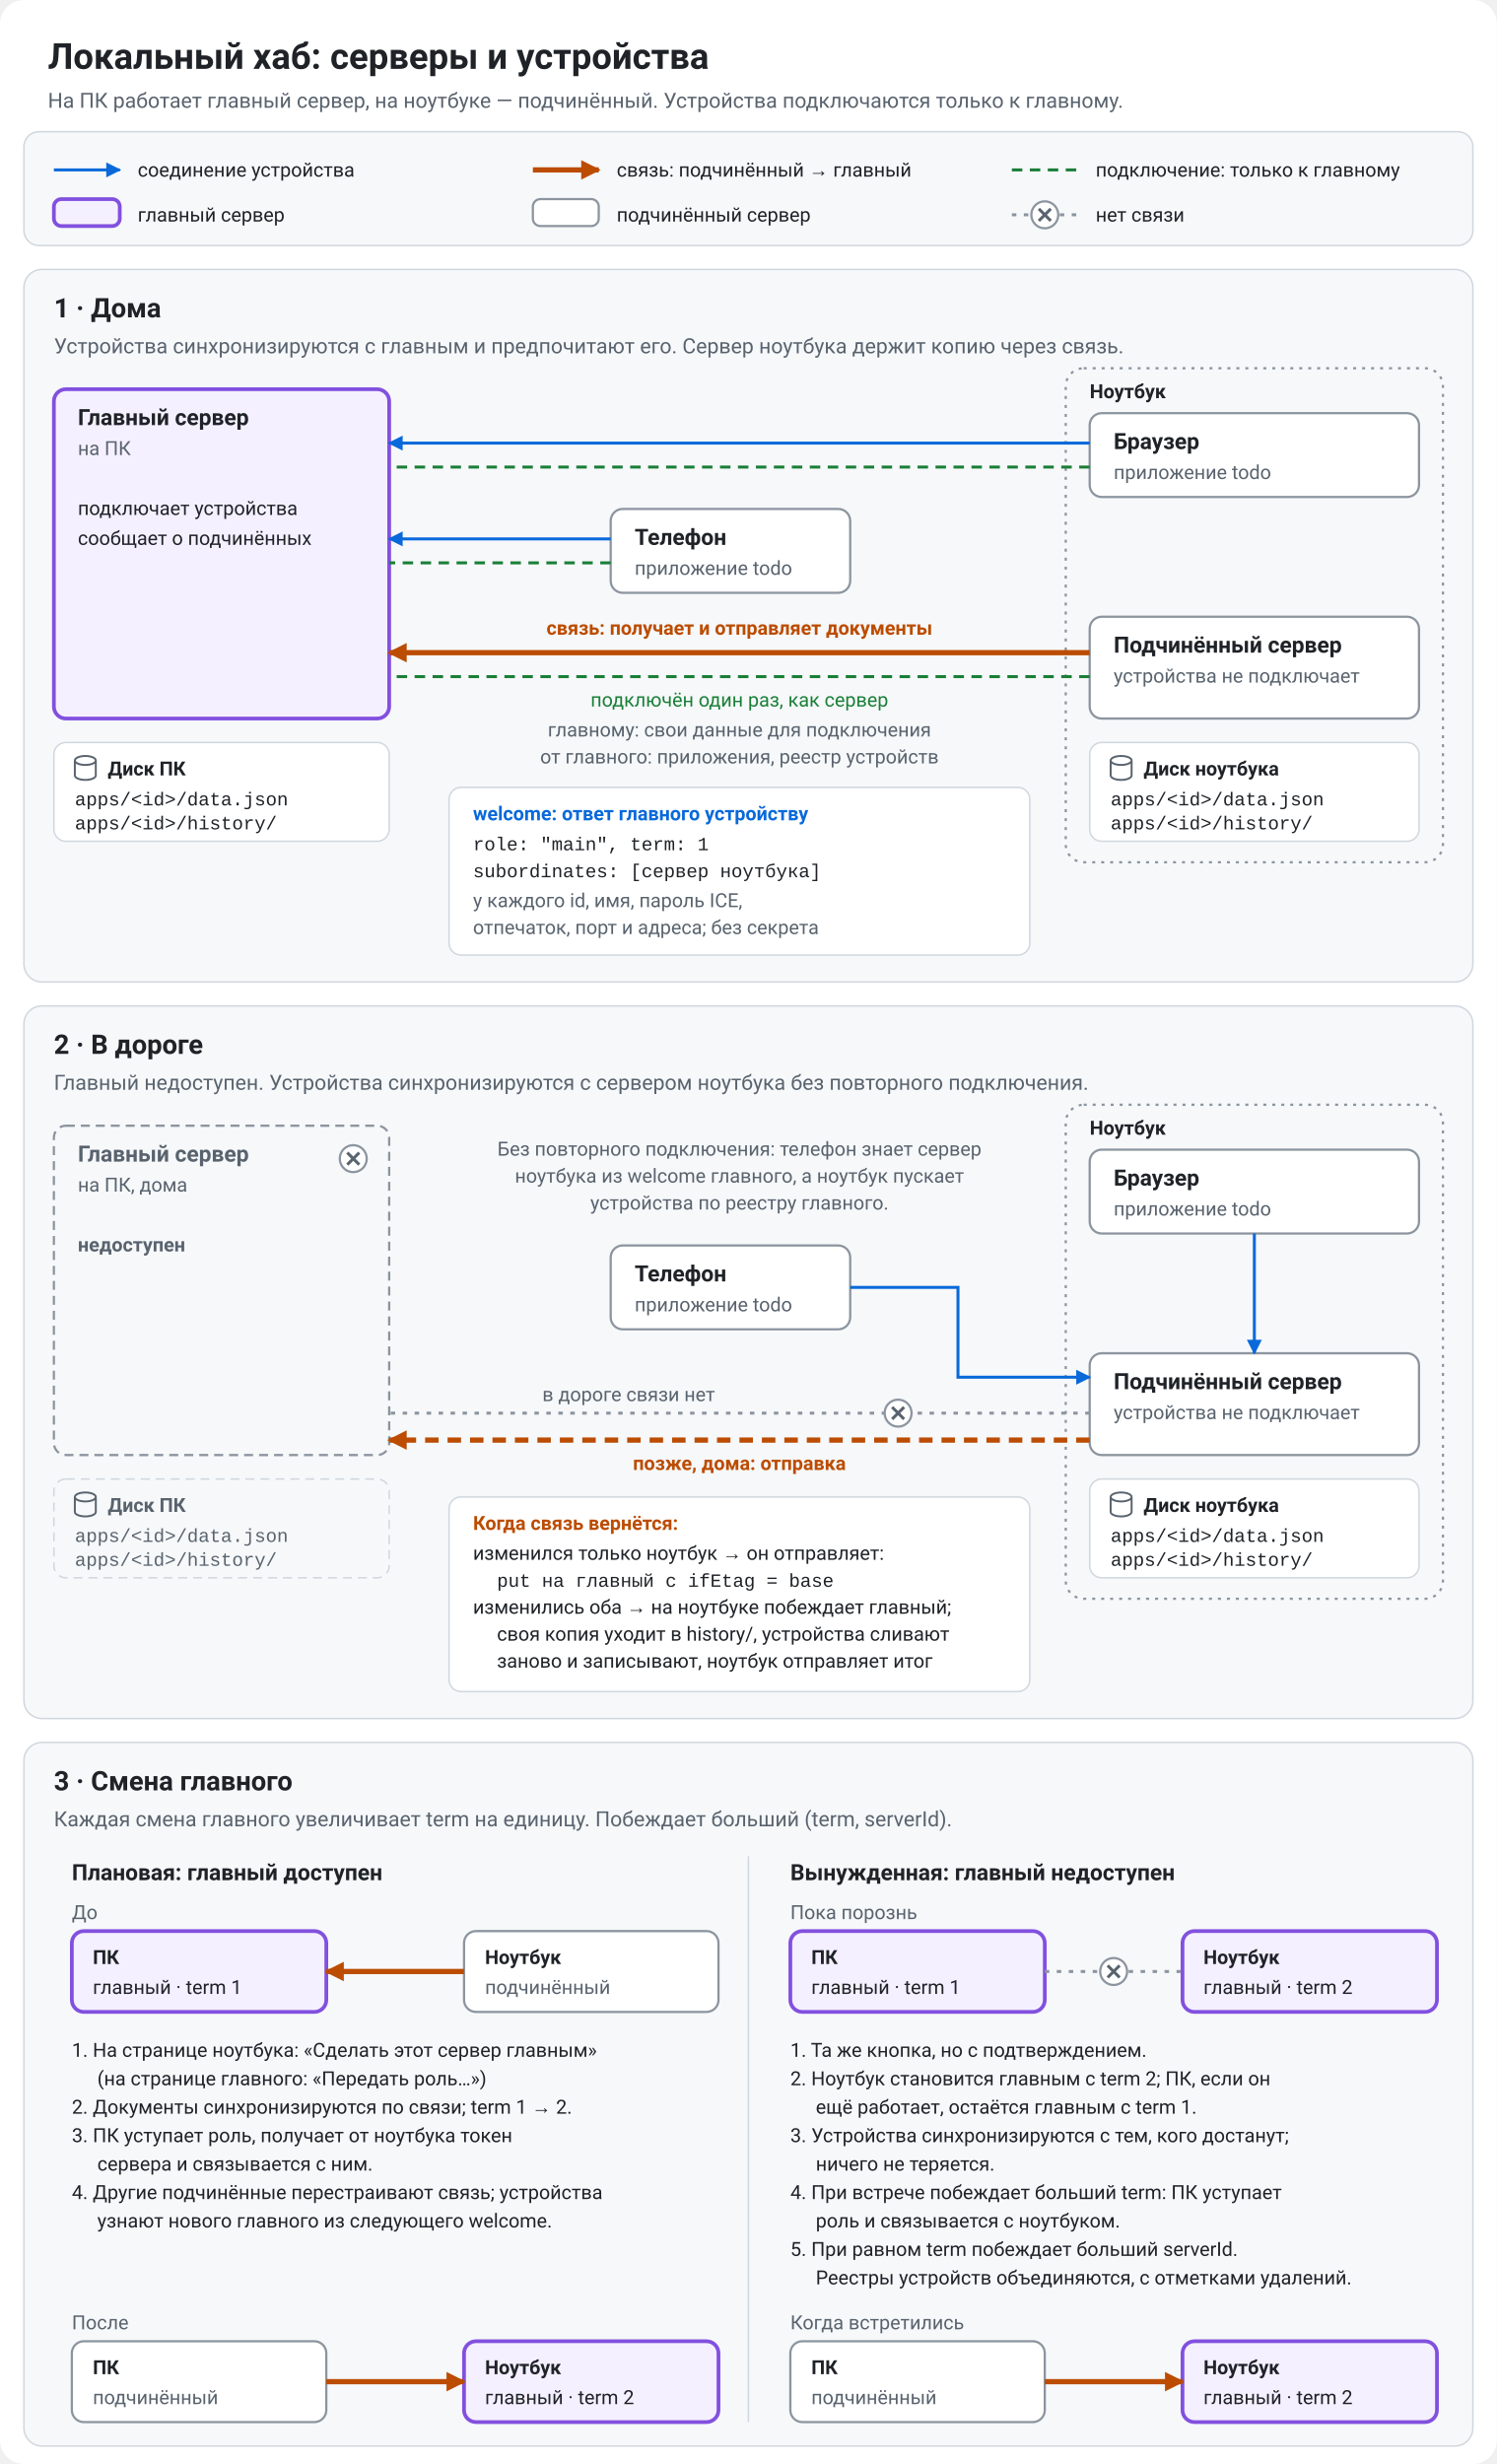
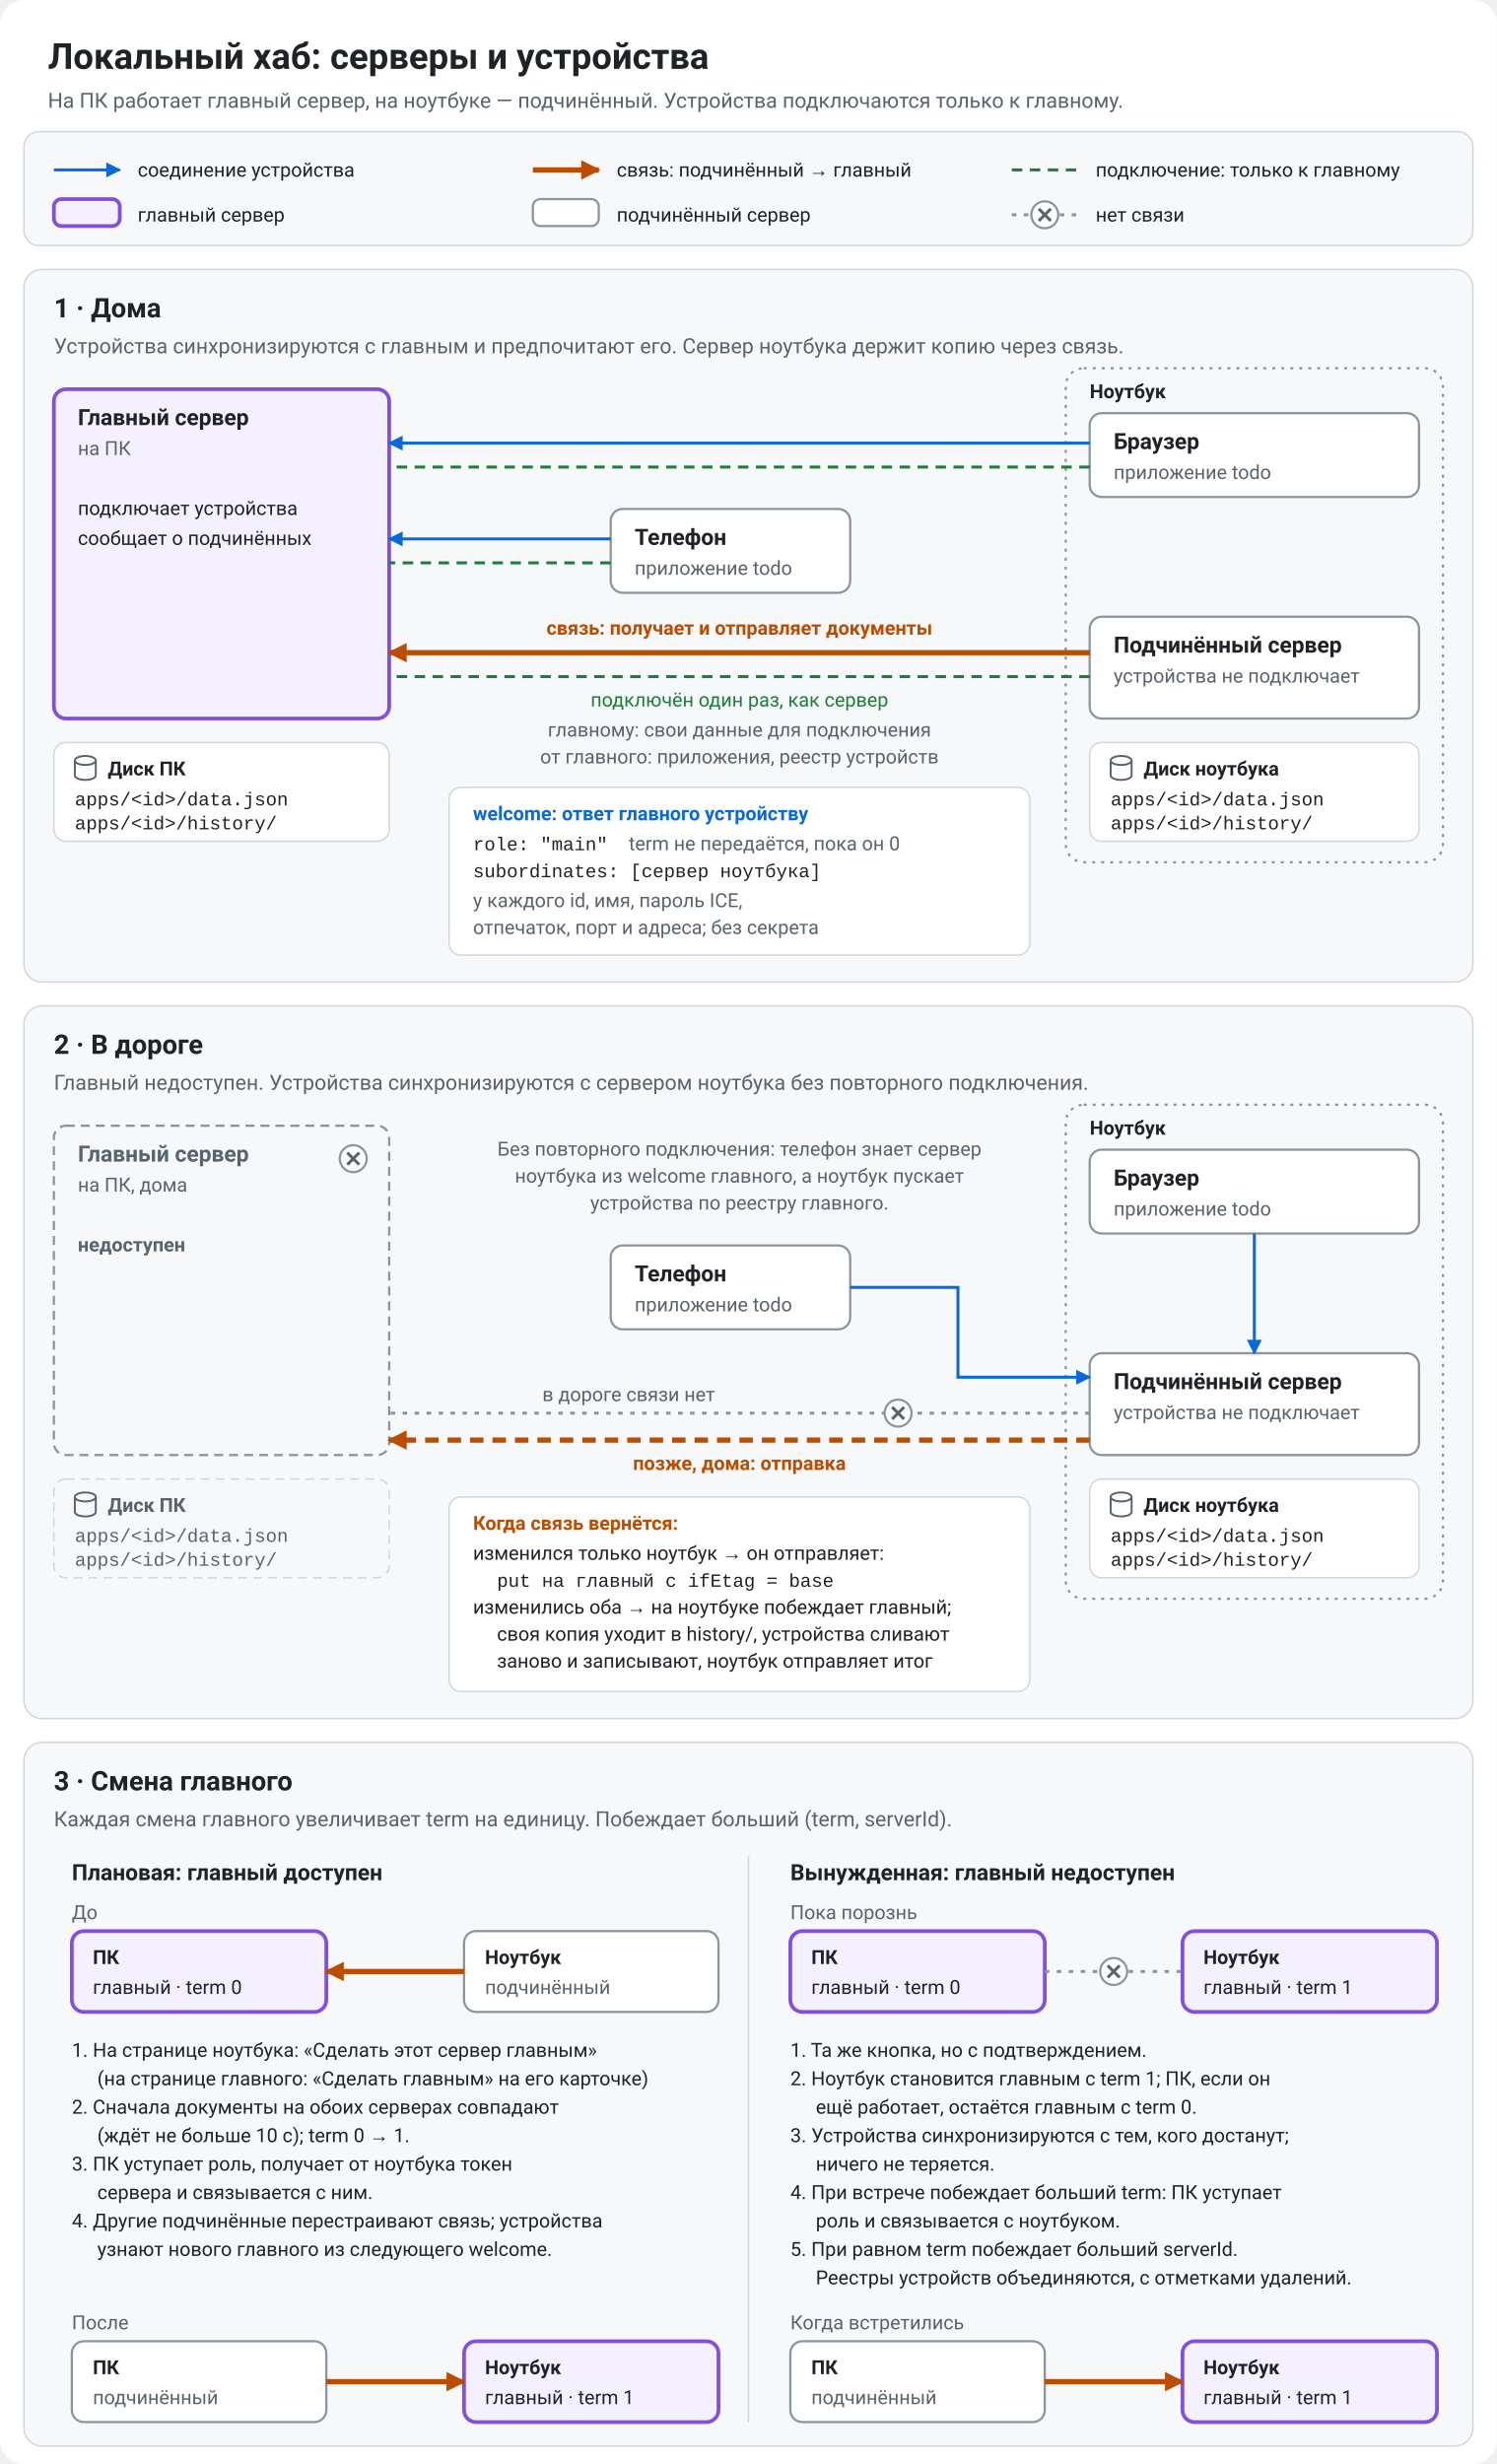
<svg xmlns="http://www.w3.org/2000/svg" viewBox="0 0 1000 1646" width="1000" height="1646" role="img" aria-labelledby="title desc" xml:lang="ru">
  <style>
    text { font-family: system-ui, -apple-system, "Segoe UI", Roboto, "Helvetica Neue", Arial, sans-serif; font-size: 13px; fill: #1f2328; }
    .mono { font-family: ui-monospace, SFMono-Regular, Menlo, Consolas, "Liberation Mono", monospace; font-size: 12.5px; }
    .h1 { font-size: 24px; font-weight: 700; }
    .h2 { font-size: 18px; font-weight: 700; }
    .h3 { font-size: 15px; font-weight: 700; }
    .name { font-size: 15px; font-weight: 650; }
    .lead { font-size: 14px; }
    .strong { font-weight: 650; }
    .muted { fill: #59636e; }
    .t-session { fill: #0969da; }
    .t-link { fill: #bc4c00; }
    .t-pairing { fill: #1a7f37; }
    .bg { fill: #ffffff; }
    .panel { fill: #f6f8fa; stroke: #d0d7de; stroke-width: 1; }
    .node { fill: #ffffff; stroke: #8c959f; stroke-width: 1.5; }
    .main { fill: #f5f0ff; stroke: #8250df; stroke-width: 2.5; }
    .off { fill: none; stroke: #8c959f; stroke-width: 1.5; stroke-dasharray: 6 4; }
    .group { fill: none; stroke: #8c959f; stroke-width: 1.5; stroke-dasharray: 2 4; }
    .disk { fill: #ffffff; stroke: #d0d7de; stroke-width: 1; }
    .disk-off { fill: none; stroke: #d0d7de; stroke-width: 1; stroke-dasharray: 6 4; }
    .callout { fill: #ffffff; stroke: #d0d7de; stroke-width: 1; }
    .divider { stroke: #d0d7de; stroke-width: 1; }
    .icon { fill: none; stroke: #59636e; stroke-width: 1.3; }
    .session { fill: none; stroke: #0969da; stroke-width: 2; }
    .link { fill: none; stroke: #bc4c00; stroke-width: 3.5; }
    .later { stroke-dasharray: 9 6; }
    .pairing { fill: none; stroke: #1a7f37; stroke-width: 2; stroke-dasharray: 7 5; }
    .gone { fill: none; stroke: #8c959f; stroke-width: 2; stroke-dasharray: 3 5; }
    .cross { fill: #ffffff; stroke: #8c959f; stroke-width: 1.5; }
    .cross-mark { fill: none; stroke: #59636e; stroke-width: 2; }
    .head-session { fill: #0969da; }
    .head-link { fill: #bc4c00; }
  </style>
  <defs>
    <marker id="head-session" viewBox="0 0 10 10" refX="9" refY="5" markerUnits="userSpaceOnUse" markerWidth="10" markerHeight="10" orient="auto">
      <path class="head-session" d="M0,0 L10,5 L0,10 z" />
    </marker>
    <marker id="head-link" viewBox="0 0 10 10" refX="9" refY="5" markerUnits="userSpaceOnUse" markerWidth="13" markerHeight="13" orient="auto">
      <path class="head-link" d="M0,0 L10,5 L0,10 z" />
    </marker>
  </defs>
  <rect x="0" y="0" width="1000" height="1646" rx="16" class="bg" />
  <text x="32" y="46" class="h1">Локальный хаб: серверы и устройства</text>
  <text x="32" y="72" class="lead muted">На ПК работает главный сервер, на ноутбуке — подчинённый. Устройства подключаются только к главному.</text>
  <g>
    <rect x="16" y="88" width="968" height="76" rx="10" class="panel" />
    <line x1="36" y1="113.5" x2="80" y2="113.5" class="session" marker-end="url(#head-session)" />
    <text x="92" y="118">соединение устройства</text>
    <line x1="356" y1="113.5" x2="400" y2="113.5" class="link" marker-end="url(#head-link)" />
    <text x="412" y="118">связь: подчинённый → главный</text>
    <line x1="676" y1="113.5" x2="720" y2="113.5" class="pairing" />
    <text x="732" y="118">подключение: только к главному</text>
    <rect x="36" y="133" width="44" height="18" rx="5" class="main" />
    <text x="92" y="148">главный сервер</text>
    <rect x="356" y="133" width="44" height="18" rx="5" class="node" />
    <text x="412" y="148">подчинённый сервер</text>
    <line x1="676" y1="143.5" x2="720" y2="143.5" class="gone" />
    <circle cx="698" cy="143.5" r="9" class="cross" />
    <path d="M694,139.5 L702,147.5 M702,139.5 L694,147.5" class="cross-mark" />
    <text x="732" y="148">нет связи</text>
  </g>
  <g>
    <rect x="16" y="180" width="968" height="476" rx="12" class="panel" />
    <text x="36" y="212" class="h2">1 · Дома</text>
    <text x="36" y="236" class="lead muted">Устройства синхронизируются с главным и предпочитают его. Сервер ноутбука держит копию через связь.</text>
    <g>
      <rect x="36" y="260" width="224" height="220" rx="8" class="main" />
      <text x="52" y="284" class="name">Главный сервер</text>
      <text x="52" y="304" class="muted">на ПК</text>
      <text x="52" y="344">подключает устройства</text>
      <text x="52" y="364">сообщает о подчинённых</text>
    </g>
    <g>
      <rect x="36" y="496" width="224" height="66" rx="8" class="disk" />
      <path d="M50,508 a7,3 0 1,0 14,0 a7,3 0 1,0 -14,0 v10 a7,3 0 0,0 14,0 v-10" class="icon" />
      <text x="72" y="518" class="strong">Диск ПК</text>
      <text x="50" y="538" class="mono">apps/&lt;id&gt;/data.json</text>
      <text x="50" y="554" class="mono">apps/&lt;id&gt;/history/</text>
    </g>
    <g>
      <rect x="408" y="340" width="160" height="56" rx="8" class="node" />
      <text x="424" y="364" class="name">Телефон</text>
      <text x="424" y="384" class="muted">приложение todo</text>
    </g>
    <rect x="712" y="246" width="252" height="330" rx="12" class="group" />
    <text x="728" y="266" class="strong">Ноутбук</text>
    <g>
      <rect x="728" y="276" width="220" height="56" rx="8" class="node" />
      <text x="744" y="300" class="name">Браузер</text>
      <text x="744" y="320" class="muted">приложение todo</text>
    </g>
    <g>
      <rect x="728" y="412" width="220" height="68" rx="8" class="node" />
      <text x="744" y="436" class="name">Подчинённый сервер</text>
      <text x="744" y="456" class="muted">устройства не подключает</text>
    </g>
    <g>
      <rect x="728" y="496" width="220" height="66" rx="8" class="disk" />
      <path d="M742,508 a7,3 0 1,0 14,0 a7,3 0 1,0 -14,0 v10 a7,3 0 0,0 14,0 v-10" class="icon" />
      <text x="764" y="518" class="strong">Диск ноутбука</text>
      <text x="742" y="538" class="mono">apps/&lt;id&gt;/data.json</text>
      <text x="742" y="554" class="mono">apps/&lt;id&gt;/history/</text>
    </g>
    <line x1="728" y1="296" x2="260" y2="296" class="session" marker-end="url(#head-session)" />
    <line x1="728" y1="312" x2="260" y2="312" class="pairing" />
    <line x1="408" y1="360" x2="260" y2="360" class="session" marker-end="url(#head-session)" />
    <line x1="408" y1="376" x2="260" y2="376" class="pairing" />
    <line x1="728" y1="436" x2="260" y2="436" class="link" marker-end="url(#head-link)" />
    <line x1="728" y1="452" x2="260" y2="452" class="pairing" />
    <text x="494" y="424" class="t-link strong" text-anchor="middle">связь: получает и отправляет документы</text>
    <text x="494" y="472" class="t-pairing" text-anchor="middle">подключён один раз, как сервер</text>
    <text x="494" y="492" class="muted" text-anchor="middle">главному: свои данные для подключения</text>
    <text x="494" y="510" class="muted" text-anchor="middle">от главного: приложения, реестр устройств</text>
    <rect x="300" y="526" width="388" height="112" rx="8" class="callout" />
    <text x="316" y="548" class="t-session strong">welcome: ответ главного устройству</text>
-     <text x="316" y="568" class="mono">role: "main", term: 1</text>
+     <text x="316" y="568" class="mono">role: "main"</text>
+     <text x="420" y="568" class="muted">term не передаётся, пока он 0</text>
    <text x="316" y="586" class="mono">subordinates: [сервер ноутбука]</text>
    <text x="316" y="606" class="muted">у каждого id, имя, пароль ICE,</text>
    <text x="316" y="624" class="muted">отпечаток, порт и адреса; без секрета</text>
  </g>
  <g>
    <rect x="16" y="672" width="968" height="476" rx="12" class="panel" />
    <text x="36" y="704" class="h2">2 · В дороге</text>
    <text x="36" y="728" class="lead muted">Главный недоступен. Устройства синхронизируются с сервером ноутбука без повторного подключения.</text>
    <g>
      <rect x="36" y="752" width="224" height="220" rx="8" class="off" />
      <text x="52" y="776" class="name muted">Главный сервер</text>
      <text x="52" y="796" class="muted">на ПК, дома</text>
      <text x="52" y="836" class="muted strong">недоступен</text>
    </g>
    <circle cx="236" cy="774" r="9" class="cross" />
    <path d="M232,770 L240,778 M240,770 L232,778" class="cross-mark" />
    <g>
      <rect x="36" y="988" width="224" height="66" rx="8" class="disk-off" />
      <path d="M50,1000 a7,3 0 1,0 14,0 a7,3 0 1,0 -14,0 v10 a7,3 0 0,0 14,0 v-10" class="icon" />
      <text x="72" y="1010" class="strong muted">Диск ПК</text>
      <text x="50" y="1030" class="mono muted">apps/&lt;id&gt;/data.json</text>
      <text x="50" y="1046" class="mono muted">apps/&lt;id&gt;/history/</text>
    </g>
    <text x="494" y="772" class="muted" text-anchor="middle">Без повторного подключения: телефон знает сервер</text>
    <text x="494" y="790" class="muted" text-anchor="middle">ноутбука из welcome главного, а ноутбук пускает</text>
    <text x="494" y="808" class="muted" text-anchor="middle">устройства по реестру главного.</text>
    <g>
      <rect x="408" y="832" width="160" height="56" rx="8" class="node" />
      <text x="424" y="856" class="name">Телефон</text>
      <text x="424" y="876" class="muted">приложение todo</text>
    </g>
    <rect x="712" y="738" width="252" height="330" rx="12" class="group" />
    <text x="728" y="758" class="strong">Ноутбук</text>
    <g>
      <rect x="728" y="768" width="220" height="56" rx="8" class="node" />
      <text x="744" y="792" class="name">Браузер</text>
      <text x="744" y="812" class="muted">приложение todo</text>
    </g>
    <g>
      <rect x="728" y="904" width="220" height="68" rx="8" class="node" />
      <text x="744" y="928" class="name">Подчинённый сервер</text>
      <text x="744" y="948" class="muted">устройства не подключает</text>
    </g>
    <g>
      <rect x="728" y="988" width="220" height="66" rx="8" class="disk" />
      <path d="M742,1000 a7,3 0 1,0 14,0 a7,3 0 1,0 -14,0 v10 a7,3 0 0,0 14,0 v-10" class="icon" />
      <text x="764" y="1010" class="strong">Диск ноутбука</text>
      <text x="742" y="1030" class="mono">apps/&lt;id&gt;/data.json</text>
      <text x="742" y="1046" class="mono">apps/&lt;id&gt;/history/</text>
    </g>
    <path d="M568,860 H640 V920 H728" class="session" marker-end="url(#head-session)" />
    <path d="M838,824 V904" class="session" marker-end="url(#head-session)" />
    <line x1="728" y1="944" x2="260" y2="944" class="gone" />
    <circle cx="600" cy="944" r="9" class="cross" />
    <path d="M596,940 L604,948 M604,940 L596,948" class="cross-mark" />
    <text x="420" y="936" class="muted" text-anchor="middle">в дороге связи нет</text>
    <line x1="728" y1="962" x2="260" y2="962" class="link later" marker-end="url(#head-link)" />
    <text x="494" y="982" class="t-link strong" text-anchor="middle">позже, дома: отправка</text>
    <rect x="300" y="1000" width="388" height="130" rx="8" class="callout" />
    <text x="316" y="1022" class="t-link strong">Когда связь вернётся:</text>
    <text x="316" y="1042">изменился только ноутбук → он отправляет:</text>
    <text x="332" y="1060" class="mono">put на главный с ifEtag = base</text>
    <text x="316" y="1078">изменились оба → на ноутбуке побеждает главный;</text>
    <text x="332" y="1096">своя копия уходит в history/, устройства сливают</text>
    <text x="332" y="1114">заново и записывают, ноутбук отправляет итог</text>
  </g>
  <g>
    <rect x="16" y="1164" width="968" height="470" rx="12" class="panel" />
    <text x="36" y="1196" class="h2">3 · Смена главного</text>
    <text x="36" y="1220" class="lead muted">Каждая смена главного увеличивает term на единицу. Побеждает больший (term, serverId).</text>
    <line x1="500" y1="1240" x2="500" y2="1618" class="divider" />
    <text x="48" y="1256" class="h3">Плановая: главный доступен</text>
    <text x="48" y="1282" class="muted">До</text>
    <rect x="48" y="1290" width="170" height="54" rx="8" class="main" />
    <text x="62" y="1312" class="strong">ПК</text>
-     <text x="62" y="1332">главный · term 1</text>
+     <text x="62" y="1332">главный · term 0</text>
    <rect x="310" y="1290" width="170" height="54" rx="8" class="node" />
    <text x="324" y="1312" class="strong">Ноутбук</text>
    <text x="324" y="1332" class="muted">подчинённый</text>
    <line x1="310" y1="1317" x2="218" y2="1317" class="link" marker-end="url(#head-link)" />
    <text x="48" y="1374">1. На странице ноутбука: «Сделать этот сервер главным»</text>
-     <text x="65" y="1393">(на странице главного: «Передать роль…»)</text>
-     <text x="48" y="1412">2. Документы синхронизируются по связи; term 1 → 2.</text>
-     <text x="48" y="1431">3. ПК уступает роль, получает от ноутбука токен</text>
-     <text x="65" y="1450">сервера и связывается с ним.</text>
-     <text x="48" y="1469">4. Другие подчинённые перестраивают связь; устройства</text>
-     <text x="65" y="1488">узнают нового главного из следующего welcome.</text>
+     <text x="65" y="1393">(на странице главного: «Сделать главным» на его карточке)</text>
+     <text x="48" y="1412">2. Сначала документы на обоих серверах совпадают</text>
+     <text x="65" y="1431">(ждёт не больше 10 с); term 0 → 1.</text>
+     <text x="48" y="1450">3. ПК уступает роль, получает от ноутбука токен</text>
+     <text x="65" y="1469">сервера и связывается с ним.</text>
+     <text x="48" y="1488">4. Другие подчинённые перестраивают связь; устройства</text>
+     <text x="65" y="1507">узнают нового главного из следующего welcome.</text>
    <text x="48" y="1556" class="muted">После</text>
    <rect x="48" y="1564" width="170" height="54" rx="8" class="node" />
    <text x="62" y="1586" class="strong">ПК</text>
    <text x="62" y="1606" class="muted">подчинённый</text>
    <rect x="310" y="1564" width="170" height="54" rx="8" class="main" />
    <text x="324" y="1586" class="strong">Ноутбук</text>
-     <text x="324" y="1606">главный · term 2</text>
+     <text x="324" y="1606">главный · term 1</text>
    <line x1="218" y1="1591" x2="310" y2="1591" class="link" marker-end="url(#head-link)" />
    <text x="528" y="1256" class="h3">Вынужденная: главный недоступен</text>
    <text x="528" y="1282" class="muted">Пока порознь</text>
    <rect x="528" y="1290" width="170" height="54" rx="8" class="main" />
    <text x="542" y="1312" class="strong">ПК</text>
-     <text x="542" y="1332">главный · term 1</text>
+     <text x="542" y="1332">главный · term 0</text>
    <rect x="790" y="1290" width="170" height="54" rx="8" class="main" />
    <text x="804" y="1312" class="strong">Ноутбук</text>
-     <text x="804" y="1332">главный · term 2</text>
+     <text x="804" y="1332">главный · term 1</text>
    <line x1="698" y1="1317" x2="790" y2="1317" class="gone" />
    <circle cx="744" cy="1317" r="9" class="cross" />
    <path d="M740,1313 L748,1321 M748,1313 L740,1321" class="cross-mark" />
    <text x="528" y="1374">1. Та же кнопка, но с подтверждением.</text>
-     <text x="528" y="1393">2. Ноутбук становится главным с term 2; ПК, если он</text>
-     <text x="545" y="1412">ещё работает, остаётся главным с term 1.</text>
+     <text x="528" y="1393">2. Ноутбук становится главным с term 1; ПК, если он</text>
+     <text x="545" y="1412">ещё работает, остаётся главным с term 0.</text>
    <text x="528" y="1431">3. Устройства синхронизируются с тем, кого достанут;</text>
    <text x="545" y="1450">ничего не теряется.</text>
    <text x="528" y="1469">4. При встрече побеждает больший term: ПК уступает</text>
    <text x="545" y="1488">роль и связывается с ноутбуком.</text>
    <text x="528" y="1507">5. При равном term побеждает больший serverId.</text>
    <text x="545" y="1526">Реестры устройств объединяются, с отметками удалений.</text>
    <text x="528" y="1556" class="muted">Когда встретились</text>
    <rect x="528" y="1564" width="170" height="54" rx="8" class="node" />
    <text x="542" y="1586" class="strong">ПК</text>
    <text x="542" y="1606" class="muted">подчинённый</text>
    <rect x="790" y="1564" width="170" height="54" rx="8" class="main" />
    <text x="804" y="1586" class="strong">Ноутбук</text>
-     <text x="804" y="1606">главный · term 2</text>
+     <text x="804" y="1606">главный · term 1</text>
    <line x1="698" y1="1591" x2="790" y2="1591" class="link" marker-end="url(#head-link)" />
  </g>
</svg>
